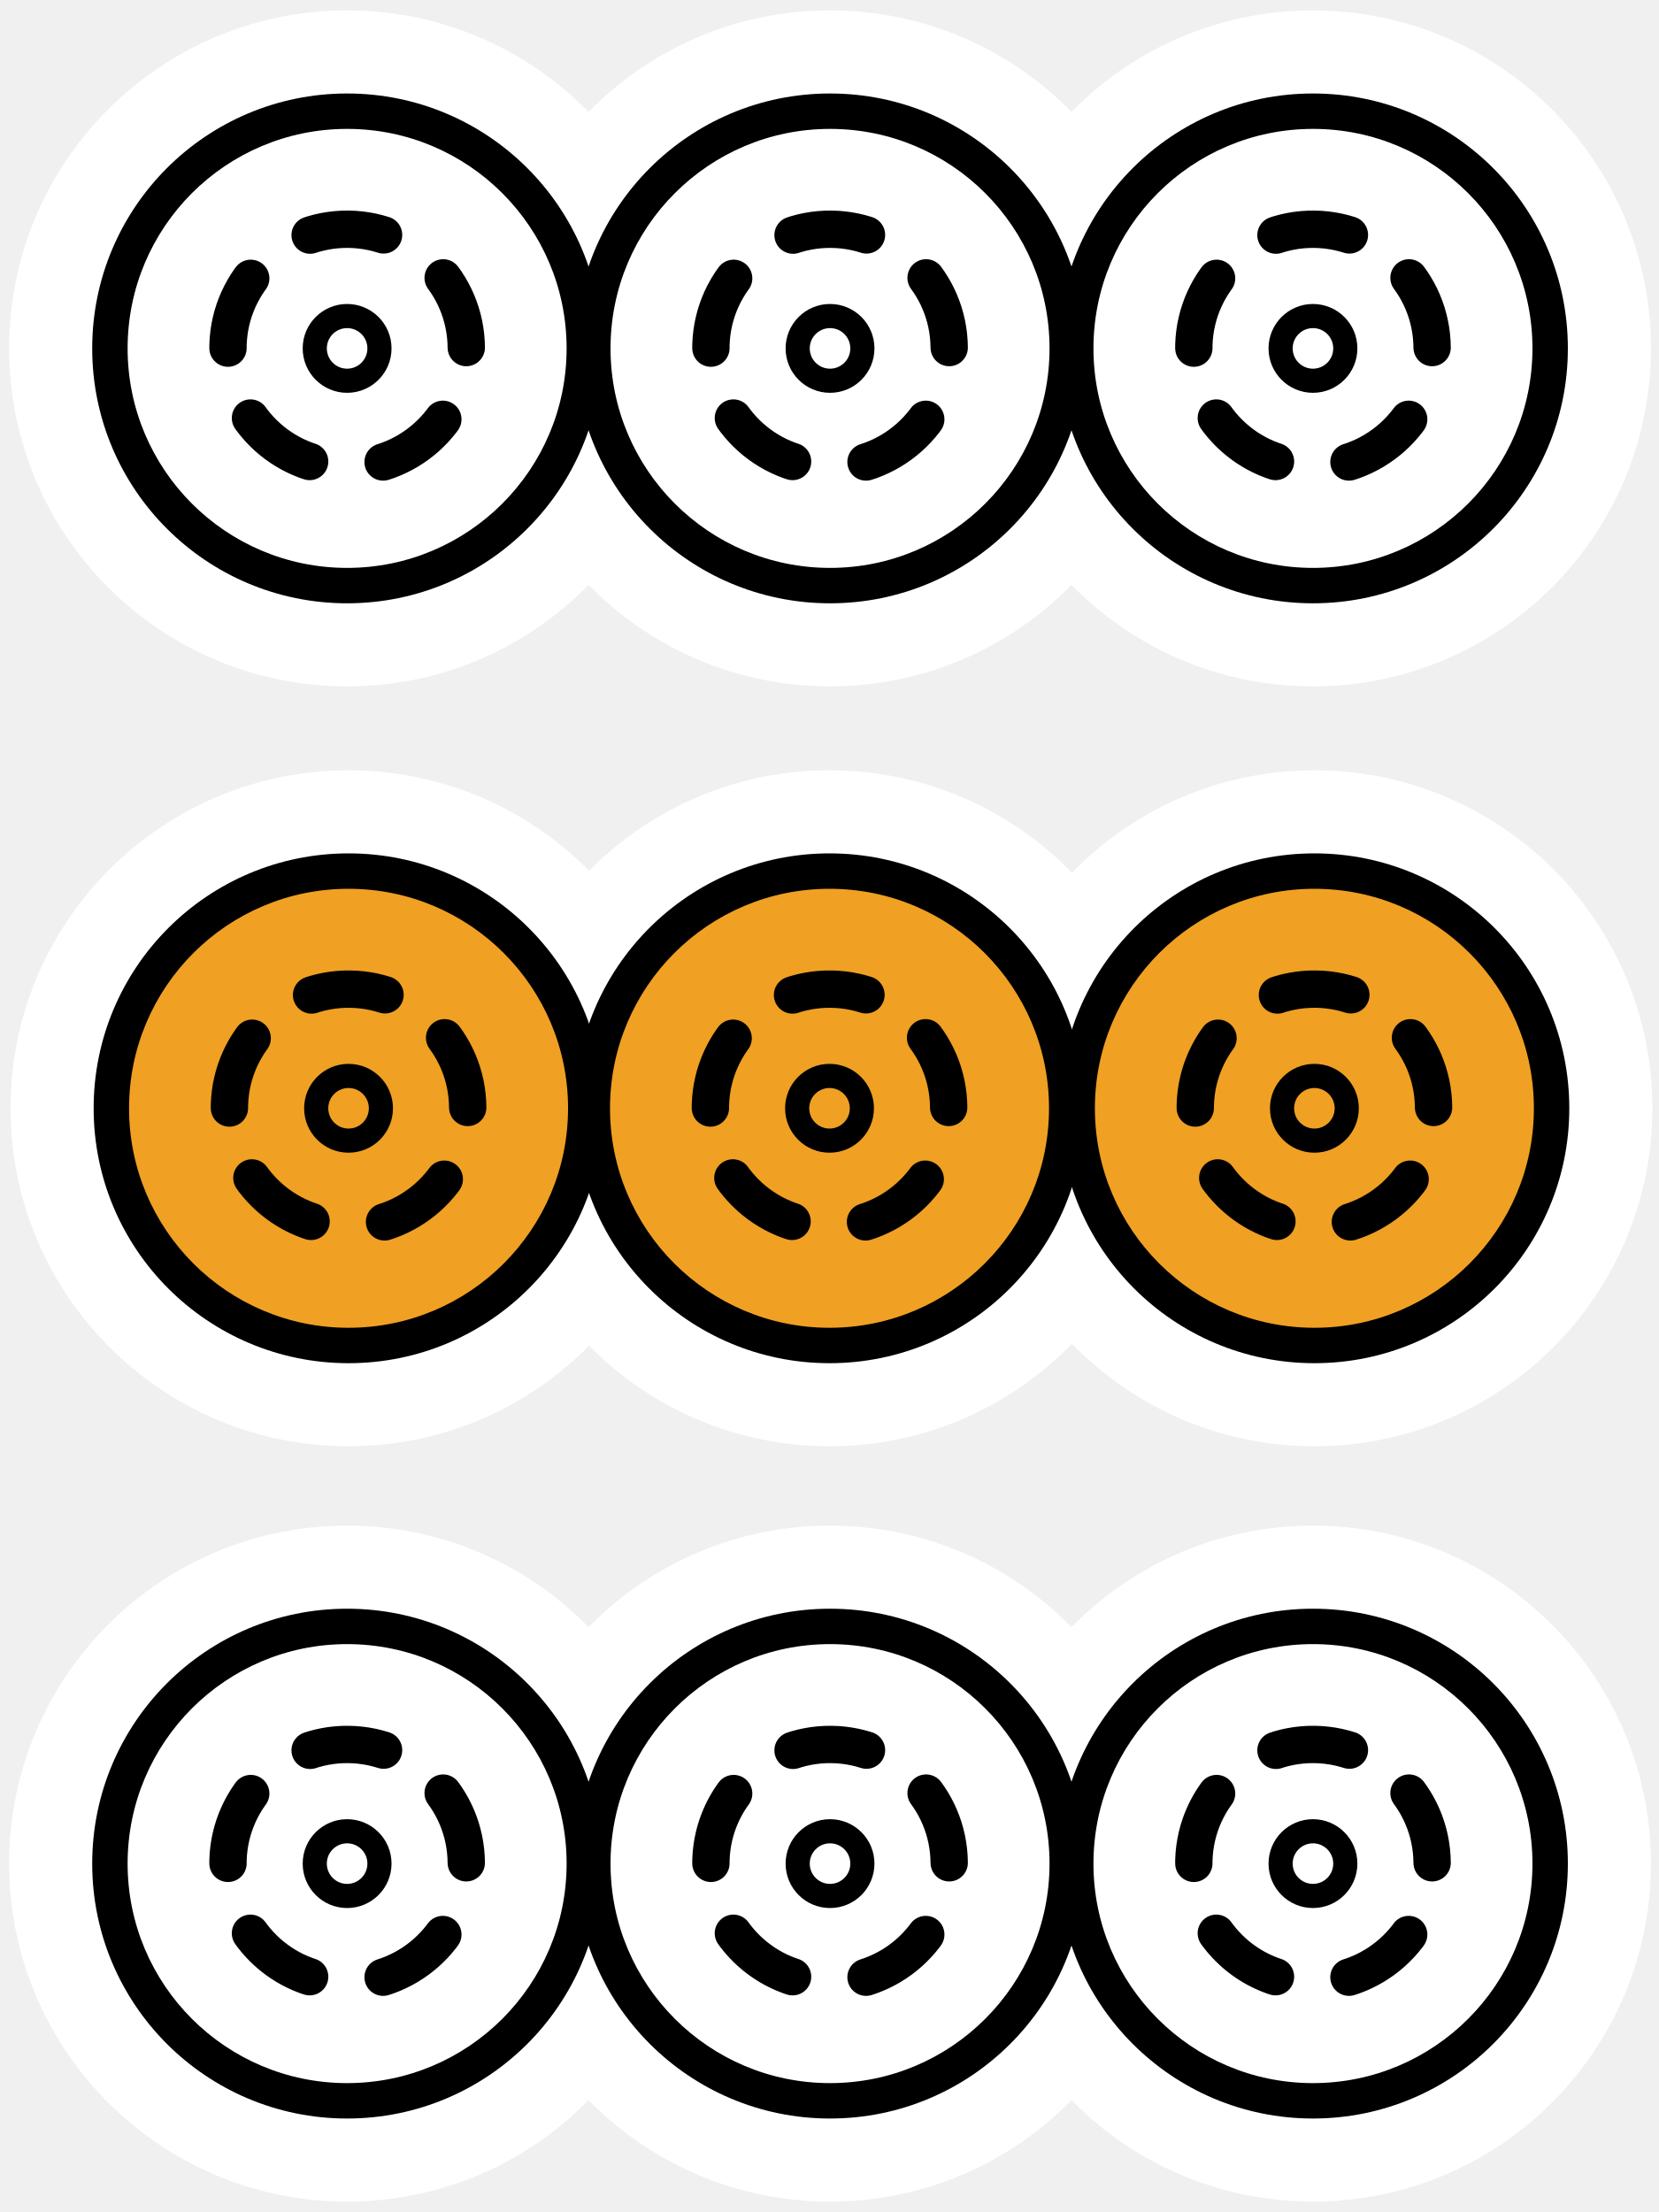
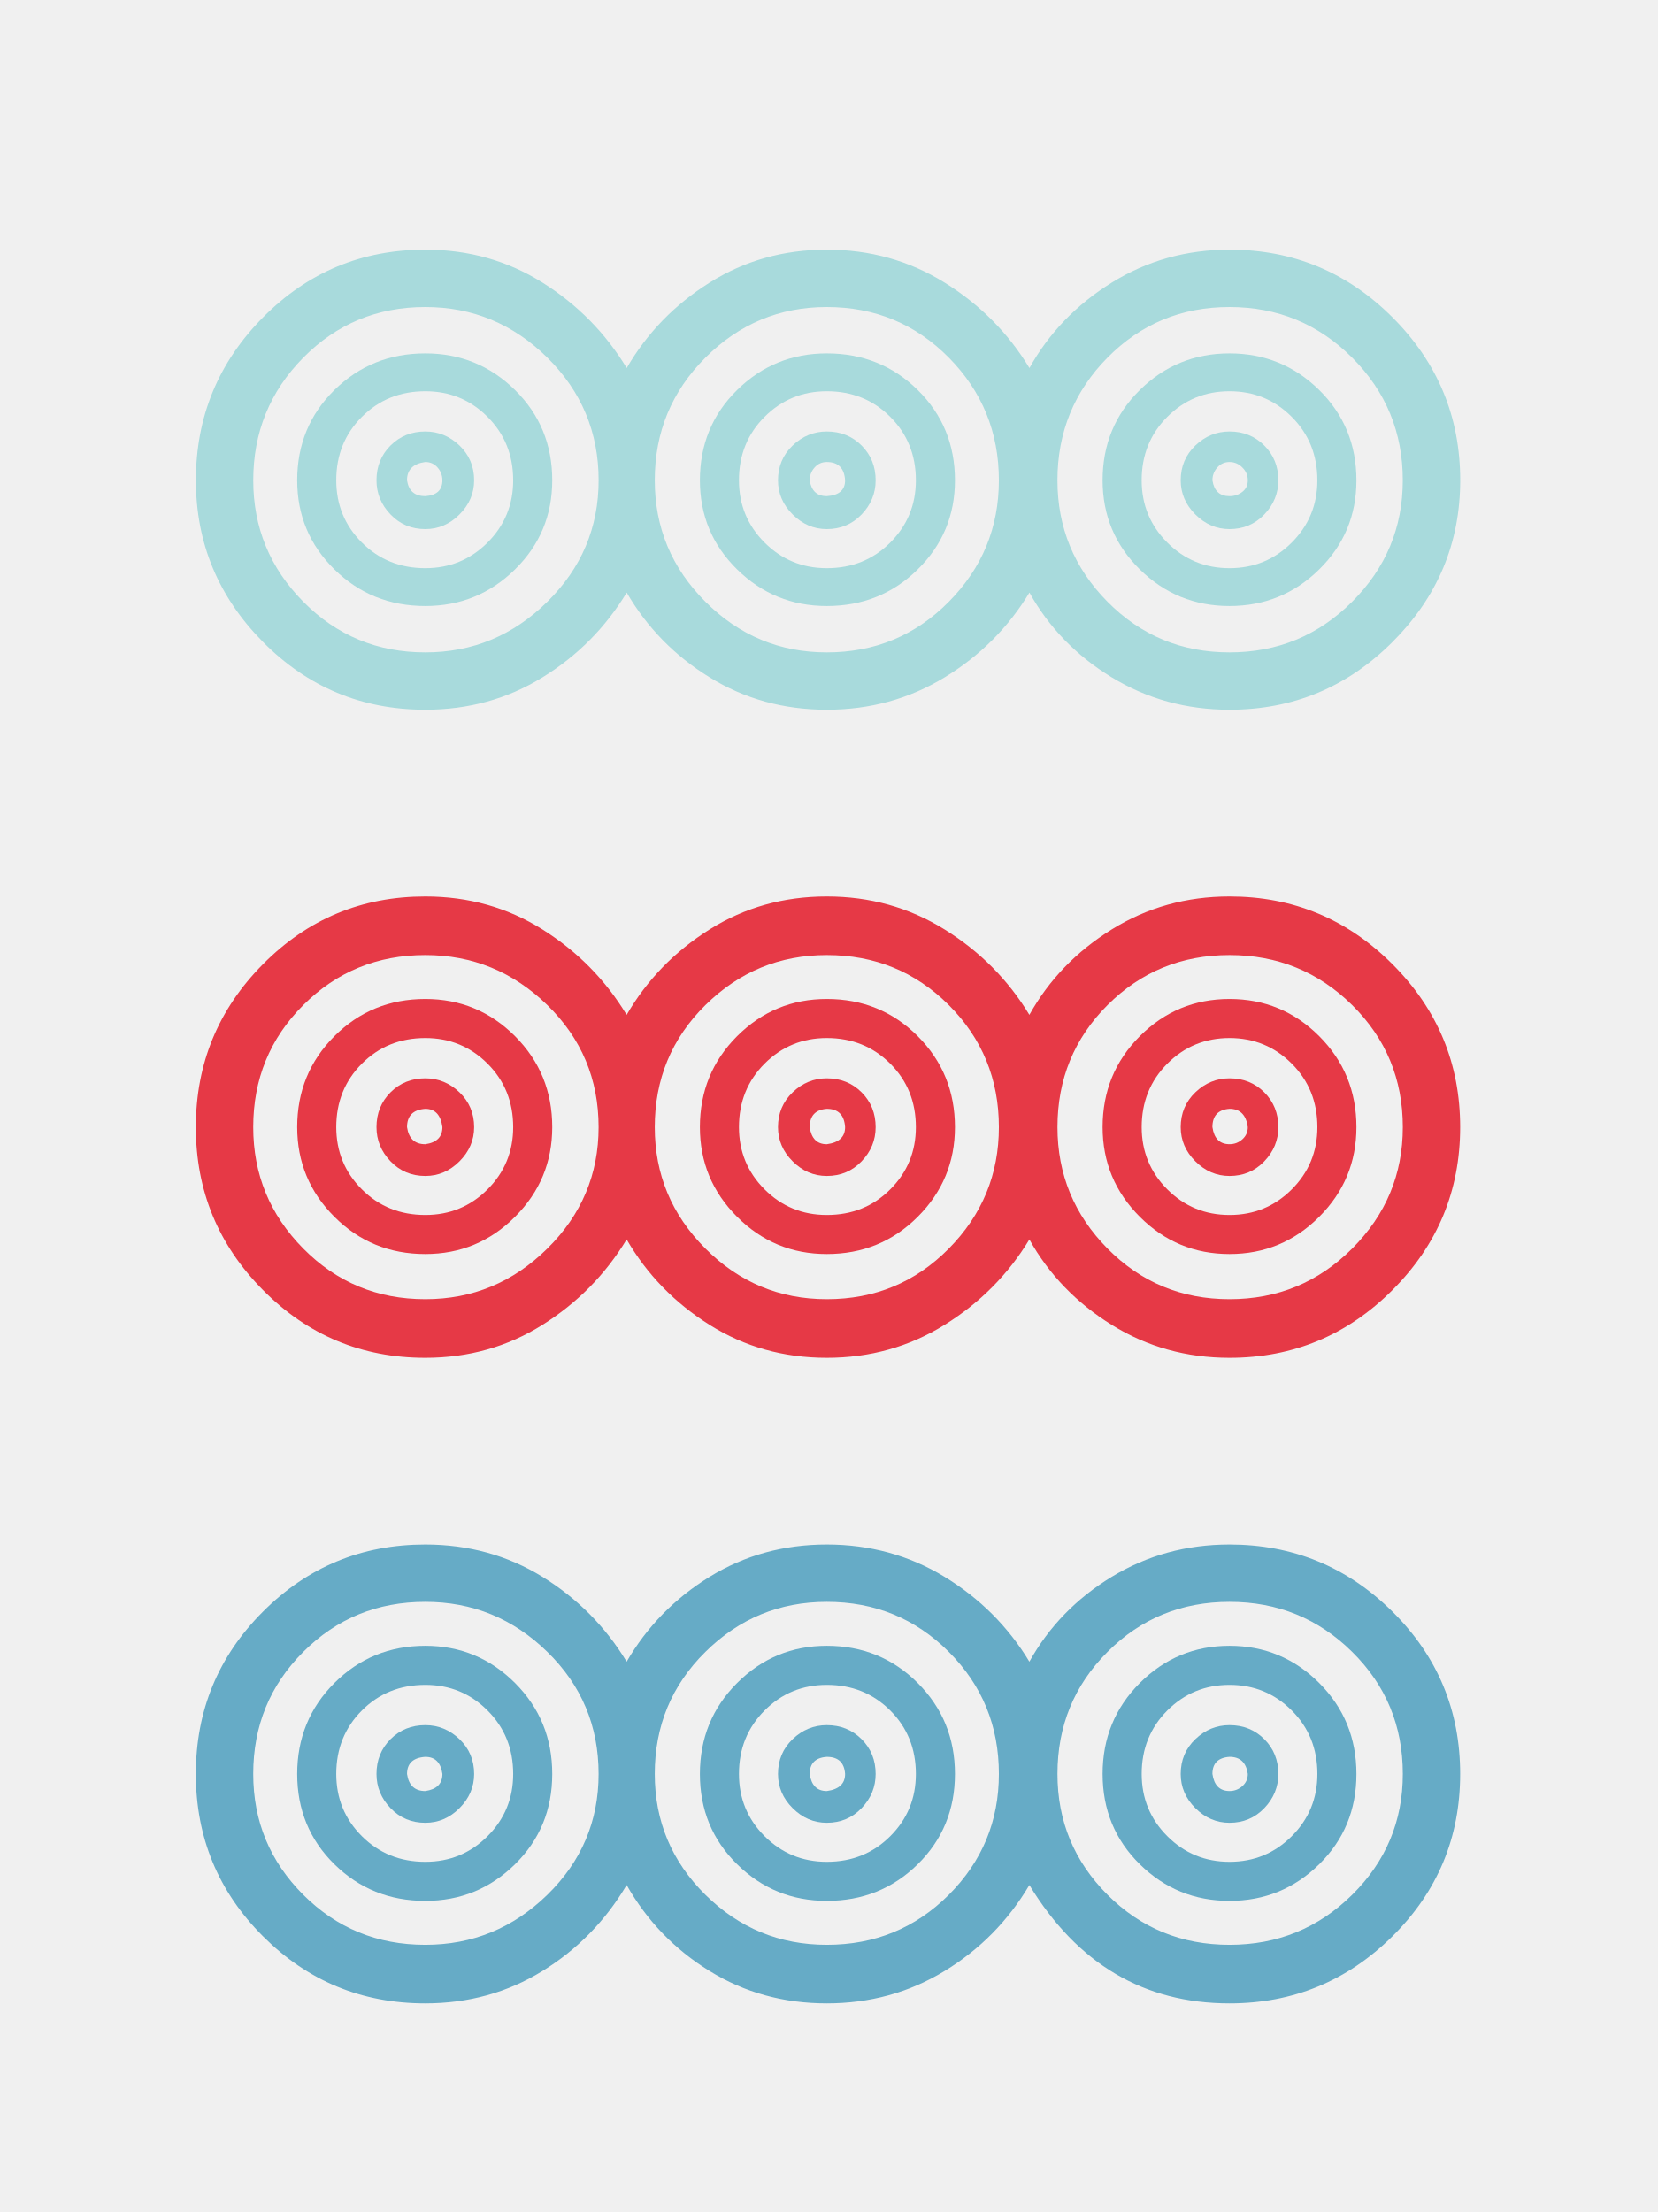
- <svg xmlns="http://www.w3.org/2000/svg" xmlns:ns1="http://www.openswatchbook.org/uri/2009/osb" width="300" height="400" viewBox="0 0 300 400" id="svg2" version="1.1">
-   <defs id="defs4">
-     <linearGradient id="linearGradient10055" ns1:paint="solid">
-       <stop style="stop-color:#000000;stop-opacity:1;" offset="0" id="stop10057" />
-     </linearGradient>
-     <marker orient="auto" refY="0" refX="0" id="Arrow1Lstart" style="overflow:visible">
-       <path id="path4978" d="M 0,0 5,-5 -12.5,0 5,5 0,0 Z" style="fill:#000000;fill-opacity:1;fill-rule:evenodd;stroke:#ff5c00;stroke-width:1pt;stroke-opacity:1" transform="matrix(0.8,0,0,0.8,10,0)" />
-     </marker>
-     <clipPath clipPathUnits="userSpaceOnUse" id="clipPath4243">
-       <circle style="opacity:1;fill:#000000;fill-opacity:0.297;fill-rule:nonzero;stroke:#000000;stroke-width:19.133;stroke-linecap:butt;stroke-linejoin:round;stroke-miterlimit:4;stroke-dasharray:none;stroke-dashoffset:0;stroke-opacity:1" id="circle4245" cx="-264.66" cy="-198.207" r="293.954" />
-     </clipPath>
-     <clipPath clipPathUnits="userSpaceOnUse" id="clipPath7847">
-       <ellipse style="opacity:1;fill:#822600;fill-opacity:1;fill-rule:nonzero;stroke:none;stroke-width:12;stroke-linecap:round;stroke-linejoin:round;stroke-miterlimit:4;stroke-dasharray:none;stroke-dashoffset:0;stroke-opacity:1" id="ellipse7849" cx="394" cy="552.362" rx="349.495" ry="216" />
-     </clipPath>
-     <clipPath clipPathUnits="userSpaceOnUse" id="clipPath4243-1">
-       <circle style="opacity:1;fill:#000000;fill-opacity:0.297;fill-rule:nonzero;stroke:#000000;stroke-width:19.133;stroke-linecap:butt;stroke-linejoin:round;stroke-miterlimit:4;stroke-dasharray:none;stroke-dashoffset:0;stroke-opacity:1" id="circle4245-4" cx="-264.66" cy="-198.207" r="293.954" />
-     </clipPath>
-     <clipPath clipPathUnits="userSpaceOnUse" id="clipPath7876">
-       <circle style="opacity:1;fill:#000000;fill-opacity:0.297;fill-rule:nonzero;stroke:#000000;stroke-width:19.133;stroke-linecap:butt;stroke-linejoin:round;stroke-miterlimit:4;stroke-dasharray:none;stroke-dashoffset:0;stroke-opacity:1" id="circle7878" cx="-264.66" cy="-198.207" r="293.954" />
-     </clipPath>
-     <clipPath clipPathUnits="userSpaceOnUse" id="clipPath14693">
-       <rect style="opacity:1;fill:#a53c3c;fill-opacity:1;fill-rule:nonzero;stroke:none;stroke-width:8;stroke-linecap:round;stroke-linejoin:round;stroke-miterlimit:4;stroke-dasharray:none;stroke-dashoffset:0;stroke-opacity:1" id="rect14695" width="131.784" height="168.821" x="-332.596" y="383.498" rx="1.255" ry="3.751" transform="matrix(0.9993908,-0.03489951,0.03489951,0.9993908,0,0)" />
-     </clipPath>
-     <clipPath clipPathUnits="userSpaceOnUse" id="clipPath14952">
-       <ellipse style="opacity:1;fill:#a53c3c;fill-opacity:1;fill-rule:nonzero;stroke:none;stroke-width:7;stroke-linecap:round;stroke-linejoin:round;stroke-miterlimit:4;stroke-dasharray:none;stroke-dashoffset:0;stroke-opacity:1" id="ellipse14954" cx="-271.344" cy="647.256" rx="69.057" ry="116.911" transform="matrix(0.9993908,-0.03489951,0.03489951,0.9993908,0,0)" />
-     </clipPath>
-     <pattern y="0" x="0" height="6" width="6" patternUnits="userSpaceOnUse" id="EMFhbasepattern" />
-     <pattern y="0" x="0" height="6" width="6" patternUnits="userSpaceOnUse" id="EMFhbasepattern-9" />
-   </defs>
-   <g id="layer1" transform="translate(0,-652.3622)">
-     <circle r="61.118" cy="715.363" cx="237.424" id="circle7275" style="opacity:1;fill:#ffffff;fill-opacity:1;fill-rule:nonzero;stroke:none;stroke-width:8;stroke-linecap:round;stroke-linejoin:round;stroke-miterlimit:4;stroke-dasharray:none;stroke-dashoffset:0;stroke-opacity:1" />
-     <circle style="opacity:1;fill:#ffffff;fill-opacity:1;fill-rule:nonzero;stroke:none;stroke-width:8;stroke-linecap:round;stroke-linejoin:round;stroke-miterlimit:4;stroke-dasharray:none;stroke-dashoffset:0;stroke-opacity:1" id="circle7261" cx="62.769" cy="715.363" r="61.118" />
-     <circle r="61.118" cy="715.363" cx="150.096" id="circle7247" style="opacity:1;fill:#ffffff;fill-opacity:1;fill-rule:nonzero;stroke:none;stroke-width:8;stroke-linecap:round;stroke-linejoin:round;stroke-miterlimit:4;stroke-dasharray:none;stroke-dashoffset:0;stroke-opacity:1" />
-     <circle r="46.095" cy="715.363" cx="150.096" id="circle7249" style="opacity:1;fill:#000000;fill-opacity:1;fill-rule:nonzero;stroke:none;stroke-width:8;stroke-linecap:round;stroke-linejoin:round;stroke-miterlimit:4;stroke-dasharray:none;stroke-dashoffset:0;stroke-opacity:1" />
-     <circle r="39.693" cy="715.363" cx="150.096" id="circle7251" style="opacity:1;fill:#ffffff;fill-opacity:1;fill-rule:nonzero;stroke:none;stroke-width:8;stroke-linecap:round;stroke-linejoin:round;stroke-miterlimit:4;stroke-dasharray:none;stroke-dashoffset:0;stroke-opacity:1" />
-     <path style="opacity:1;fill:none;fill-opacity:0.297;fill-rule:nonzero;stroke:#000000;stroke-width:6.75;stroke-linecap:round;stroke-linejoin:round;stroke-miterlimit:4;stroke-dasharray:13.501, 13.501;stroke-dashoffset:0;stroke-opacity:1" id="path7253" d="m 166.712,-716.38 a 21.548,21.548 0 0 1 -21.143,21.544 21.548,21.548 0 0 1 -21.938,-20.734 21.548,21.548 0 0 1 20.318,-22.324 21.548,21.548 0 0 1 22.702,19.894" transform="matrix(0.9999763,-0.00689127,-0.00689127,-0.9999763,0,0)" />
-     <circle r="8.032" cy="715.363" cx="150.096" id="circle7255" style="opacity:1;fill:#000000;fill-opacity:1;fill-rule:nonzero;stroke:none;stroke-width:8;stroke-linecap:round;stroke-linejoin:round;stroke-miterlimit:4;stroke-dasharray:none;stroke-dashoffset:0;stroke-opacity:1" />
-     <circle r="3.668" cy="715.363" cx="150.096" id="circle7257" style="opacity:1;fill:#ffffff;fill-opacity:1;fill-rule:nonzero;stroke:none;stroke-width:8;stroke-linecap:round;stroke-linejoin:round;stroke-miterlimit:4;stroke-dasharray:none;stroke-dashoffset:0;stroke-opacity:1" />
-     <circle style="opacity:1;fill:#000000;fill-opacity:1;fill-rule:nonzero;stroke:none;stroke-width:8;stroke-linecap:round;stroke-linejoin:round;stroke-miterlimit:4;stroke-dasharray:none;stroke-dashoffset:0;stroke-opacity:1" id="circle7263" cx="62.769" cy="715.363" r="46.095" />
-     <circle style="opacity:1;fill:#ffffff;fill-opacity:1;fill-rule:nonzero;stroke:none;stroke-width:8;stroke-linecap:round;stroke-linejoin:round;stroke-miterlimit:4;stroke-dasharray:none;stroke-dashoffset:0;stroke-opacity:1" id="circle7265" cx="62.769" cy="715.363" r="39.693" />
-     <path transform="matrix(0.9999763,-0.00689127,-0.00689127,-0.9999763,0,0)" d="m 79.387,-715.778 a 21.548,21.548 0 0 1 -21.143,21.544 21.548,21.548 0 0 1 -21.938,-20.734 21.548,21.548 0 0 1 20.318,-22.324 21.548,21.548 0 0 1 22.702,19.894" id="path7267" style="opacity:1;fill:none;fill-opacity:0.297;fill-rule:nonzero;stroke:#000000;stroke-width:6.75;stroke-linecap:round;stroke-linejoin:round;stroke-miterlimit:4;stroke-dasharray:13.501, 13.501;stroke-dashoffset:0;stroke-opacity:1" />
-     <circle style="opacity:1;fill:#000000;fill-opacity:1;fill-rule:nonzero;stroke:none;stroke-width:8;stroke-linecap:round;stroke-linejoin:round;stroke-miterlimit:4;stroke-dasharray:none;stroke-dashoffset:0;stroke-opacity:1" id="circle7269" cx="62.769" cy="715.363" r="8.032" />
-     <circle style="opacity:1;fill:#ffffff;fill-opacity:1;fill-rule:nonzero;stroke:none;stroke-width:8;stroke-linecap:round;stroke-linejoin:round;stroke-miterlimit:4;stroke-dasharray:none;stroke-dashoffset:0;stroke-opacity:1" id="circle7271" cx="62.769" cy="715.363" r="3.668" />
-     <circle r="46.095" cy="715.363" cx="237.424" id="circle7277" style="opacity:1;fill:#000000;fill-opacity:1;fill-rule:nonzero;stroke:none;stroke-width:8;stroke-linecap:round;stroke-linejoin:round;stroke-miterlimit:4;stroke-dasharray:none;stroke-dashoffset:0;stroke-opacity:1" />
-     <circle r="39.693" cy="715.363" cx="237.424" id="circle7279" style="opacity:1;fill:#ffffff;fill-opacity:1;fill-rule:nonzero;stroke:none;stroke-width:8;stroke-linecap:round;stroke-linejoin:round;stroke-miterlimit:4;stroke-dasharray:none;stroke-dashoffset:0;stroke-opacity:1" />
-     <path style="opacity:1;fill:none;fill-opacity:0.297;fill-rule:nonzero;stroke:#000000;stroke-width:6.75;stroke-linecap:round;stroke-linejoin:round;stroke-miterlimit:4;stroke-dasharray:13.501, 13.501;stroke-dashoffset:0;stroke-opacity:1" id="path7281" d="m 254.038,-716.982 a 21.548,21.548 0 0 1 -21.143,21.544 21.548,21.548 0 0 1 -21.938,-20.734 21.548,21.548 0 0 1 20.318,-22.324 21.548,21.548 0 0 1 22.702,19.894" transform="matrix(0.9999763,-0.00689127,-0.00689127,-0.9999763,0,0)" />
-     <circle r="8.032" cy="715.363" cx="237.424" id="circle7283" style="opacity:1;fill:#000000;fill-opacity:1;fill-rule:nonzero;stroke:none;stroke-width:8;stroke-linecap:round;stroke-linejoin:round;stroke-miterlimit:4;stroke-dasharray:none;stroke-dashoffset:0;stroke-opacity:1" />
-     <circle r="3.668" cy="715.363" cx="237.424" id="circle7285" style="opacity:1;fill:#ffffff;fill-opacity:1;fill-rule:nonzero;stroke:none;stroke-width:8;stroke-linecap:round;stroke-linejoin:round;stroke-miterlimit:4;stroke-dasharray:none;stroke-dashoffset:0;stroke-opacity:1" />
-     <circle style="opacity:1;fill:#ffffff;fill-opacity:1;fill-rule:nonzero;stroke:none;stroke-width:8;stroke-linecap:round;stroke-linejoin:round;stroke-miterlimit:4;stroke-dasharray:none;stroke-dashoffset:0;stroke-opacity:1" id="circle7327" cx="237.424" cy="989.363" r="61.118" />
-     <circle r="61.118" cy="989.363" cx="62.769" id="circle7329" style="opacity:1;fill:#ffffff;fill-opacity:1;fill-rule:nonzero;stroke:none;stroke-width:8;stroke-linecap:round;stroke-linejoin:round;stroke-miterlimit:4;stroke-dasharray:none;stroke-dashoffset:0;stroke-opacity:1" />
-     <circle style="opacity:1;fill:#ffffff;fill-opacity:1;fill-rule:nonzero;stroke:none;stroke-width:8;stroke-linecap:round;stroke-linejoin:round;stroke-miterlimit:4;stroke-dasharray:none;stroke-dashoffset:0;stroke-opacity:1" id="circle7331" cx="150.096" cy="989.363" r="61.118" />
-     <circle style="opacity:1;fill:#000000;fill-opacity:1;fill-rule:nonzero;stroke:none;stroke-width:8;stroke-linecap:round;stroke-linejoin:round;stroke-miterlimit:4;stroke-dasharray:none;stroke-dashoffset:0;stroke-opacity:1" id="circle7333" cx="150.096" cy="989.363" r="46.095" />
-     <circle style="opacity:1;fill:#ffffff;fill-opacity:1;fill-rule:nonzero;stroke:none;stroke-width:8;stroke-linecap:round;stroke-linejoin:round;stroke-miterlimit:4;stroke-dasharray:none;stroke-dashoffset:0;stroke-opacity:1" id="circle7335" cx="150.096" cy="989.363" r="39.693" />
-     <path transform="matrix(0.9999763,-0.00689127,-0.00689127,-0.9999763,0,0)" d="m 164.824,-990.374 a 21.548,21.548 0 0 1 -21.143,21.544 21.548,21.548 0 0 1 -21.938,-20.734 21.548,21.548 0 0 1 20.318,-22.323 21.548,21.548 0 0 1 22.702,19.894" id="path7337" style="opacity:1;fill:none;fill-opacity:0.297;fill-rule:nonzero;stroke:#000000;stroke-width:6.75;stroke-linecap:round;stroke-linejoin:round;stroke-miterlimit:4;stroke-dasharray:13.501, 13.501;stroke-dashoffset:0;stroke-opacity:1" />
-     <circle style="opacity:1;fill:#000000;fill-opacity:1;fill-rule:nonzero;stroke:none;stroke-width:8;stroke-linecap:round;stroke-linejoin:round;stroke-miterlimit:4;stroke-dasharray:none;stroke-dashoffset:0;stroke-opacity:1" id="circle7339" cx="150.096" cy="989.363" r="8.032" />
-     <circle style="opacity:1;fill:#ffffff;fill-opacity:1;fill-rule:nonzero;stroke:none;stroke-width:8;stroke-linecap:round;stroke-linejoin:round;stroke-miterlimit:4;stroke-dasharray:none;stroke-dashoffset:0;stroke-opacity:1" id="circle7341" cx="150.096" cy="989.363" r="3.668" />
-     <circle r="46.095" cy="989.363" cx="62.769" id="circle7343" style="opacity:1;fill:#000000;fill-opacity:1;fill-rule:nonzero;stroke:none;stroke-width:8;stroke-linecap:round;stroke-linejoin:round;stroke-miterlimit:4;stroke-dasharray:none;stroke-dashoffset:0;stroke-opacity:1" />
-     <circle r="39.693" cy="989.363" cx="62.769" id="circle7345" style="opacity:1;fill:#ffffff;fill-opacity:1;fill-rule:nonzero;stroke:none;stroke-width:8;stroke-linecap:round;stroke-linejoin:round;stroke-miterlimit:4;stroke-dasharray:none;stroke-dashoffset:0;stroke-opacity:1" />
-     <path style="opacity:1;fill:none;fill-opacity:0.297;fill-rule:nonzero;stroke:#000000;stroke-width:6.75;stroke-linecap:round;stroke-linejoin:round;stroke-miterlimit:4;stroke-dasharray:13.501, 13.501;stroke-dashoffset:0;stroke-opacity:1" id="path7347" d="m 77.498,-989.772 a 21.548,21.548 0 0 1 -21.143,21.544 21.548,21.548 0 0 1 -21.938,-20.734 21.548,21.548 0 0 1 20.318,-22.323 21.548,21.548 0 0 1 22.702,19.894" transform="matrix(0.9999763,-0.00689127,-0.00689127,-0.9999763,0,0)" />
-     <circle r="8.032" cy="989.363" cx="62.769" id="circle7349" style="opacity:1;fill:#000000;fill-opacity:1;fill-rule:nonzero;stroke:none;stroke-width:8;stroke-linecap:round;stroke-linejoin:round;stroke-miterlimit:4;stroke-dasharray:none;stroke-dashoffset:0;stroke-opacity:1" />
-     <circle r="3.668" cy="989.363" cx="62.769" id="circle7351" style="opacity:1;fill:#ffffff;fill-opacity:1;fill-rule:nonzero;stroke:none;stroke-width:8;stroke-linecap:round;stroke-linejoin:round;stroke-miterlimit:4;stroke-dasharray:none;stroke-dashoffset:0;stroke-opacity:1" />
-     <circle style="opacity:1;fill:#000000;fill-opacity:1;fill-rule:nonzero;stroke:none;stroke-width:8;stroke-linecap:round;stroke-linejoin:round;stroke-miterlimit:4;stroke-dasharray:none;stroke-dashoffset:0;stroke-opacity:1" id="circle7353" cx="237.424" cy="989.363" r="46.095" />
-     <circle style="opacity:1;fill:#ffffff;fill-opacity:1;fill-rule:nonzero;stroke:none;stroke-width:8;stroke-linecap:round;stroke-linejoin:round;stroke-miterlimit:4;stroke-dasharray:none;stroke-dashoffset:0;stroke-opacity:1" id="circle7355" cx="237.424" cy="989.363" r="39.693" />
-     <path transform="matrix(0.9999763,-0.00689127,-0.00689127,-0.9999763,0,0)" d="m 252.15,-990.975 a 21.548,21.548 0 0 1 -21.143,21.544 21.548,21.548 0 0 1 -21.938,-20.734 21.548,21.548 0 0 1 20.318,-22.323 21.548,21.548 0 0 1 22.702,19.894" id="path7357" style="opacity:1;fill:none;fill-opacity:0.297;fill-rule:nonzero;stroke:#000000;stroke-width:6.75;stroke-linecap:round;stroke-linejoin:round;stroke-miterlimit:4;stroke-dasharray:13.501, 13.501;stroke-dashoffset:0;stroke-opacity:1" />
-     <circle style="opacity:1;fill:#000000;fill-opacity:1;fill-rule:nonzero;stroke:none;stroke-width:8;stroke-linecap:round;stroke-linejoin:round;stroke-miterlimit:4;stroke-dasharray:none;stroke-dashoffset:0;stroke-opacity:1" id="circle7359" cx="237.424" cy="989.363" r="8.032" />
-     <circle style="opacity:1;fill:#ffffff;fill-opacity:1;fill-rule:nonzero;stroke:none;stroke-width:8;stroke-linecap:round;stroke-linejoin:round;stroke-miterlimit:4;stroke-dasharray:none;stroke-dashoffset:0;stroke-opacity:1" id="circle7361" cx="237.424" cy="989.363" r="3.668" />
-     <circle r="61.118" cy="852.775" cx="63.029" id="circle7379" style="opacity:1;fill:#ffffff;fill-opacity:1;fill-rule:nonzero;stroke:none;stroke-width:8;stroke-linecap:round;stroke-linejoin:round;stroke-miterlimit:4;stroke-dasharray:none;stroke-dashoffset:0;stroke-opacity:1" />
-     <circle style="opacity:1;fill:#ffffff;fill-opacity:1;fill-rule:nonzero;stroke:none;stroke-width:8;stroke-linecap:round;stroke-linejoin:round;stroke-miterlimit:4;stroke-dasharray:none;stroke-dashoffset:0;stroke-opacity:1" id="circle7393" cx="237.684" cy="852.775" r="61.118" />
-     <circle style="opacity:1;fill:#ffffff;fill-opacity:1;fill-rule:nonzero;stroke:none;stroke-width:8;stroke-linecap:round;stroke-linejoin:round;stroke-miterlimit:4;stroke-dasharray:none;stroke-dashoffset:0;stroke-opacity:1" id="circle7365" cx="150.003" cy="852.775" r="61.118" />
-     <circle style="opacity:1;fill:#000000;fill-opacity:1;fill-rule:nonzero;stroke:none;stroke-width:8;stroke-linecap:round;stroke-linejoin:round;stroke-miterlimit:4;stroke-dasharray:none;stroke-dashoffset:0;stroke-opacity:1" id="circle7367" cx="150.003" cy="852.775" r="46.095" />
-     <circle style="opacity:1;fill:#f0a023;fill-opacity:1;fill-rule:nonzero;stroke:none;stroke-width:8;stroke-linecap:round;stroke-linejoin:round;stroke-miterlimit:4;stroke-dasharray:none;stroke-dashoffset:0;stroke-opacity:1" id="circle7369" cx="150.003" cy="852.775" r="39.693" />
-     <path transform="matrix(0.9999763,-0.00689127,-0.00689127,-0.9999763,0,0)" d="m 165.672,-853.788 a 21.548,21.548 0 0 1 -21.143,21.544 21.548,21.548 0 0 1 -21.938,-20.734 21.548,21.548 0 0 1 20.318,-22.324 21.548,21.548 0 0 1 22.702,19.894" id="path7371" style="opacity:1;fill:none;fill-opacity:0.297;fill-rule:nonzero;stroke:#000000;stroke-width:6.75;stroke-linecap:round;stroke-linejoin:round;stroke-miterlimit:4;stroke-dasharray:13.501, 13.501;stroke-dashoffset:0;stroke-opacity:1" />
-     <circle style="opacity:1;fill:#000000;fill-opacity:1;fill-rule:nonzero;stroke:none;stroke-width:8;stroke-linecap:round;stroke-linejoin:round;stroke-miterlimit:4;stroke-dasharray:none;stroke-dashoffset:0;stroke-opacity:1" id="circle7373" cx="150.003" cy="852.775" r="8.032" />
-     <circle style="opacity:1;fill:#f0a023;fill-opacity:1;fill-rule:nonzero;stroke:none;stroke-width:8;stroke-linecap:round;stroke-linejoin:round;stroke-miterlimit:4;stroke-dasharray:none;stroke-dashoffset:0;stroke-opacity:1" id="circle7375" cx="150.003" cy="852.775" r="3.668" />
-     <circle r="46.095" cy="852.775" cx="63.029" id="circle7381" style="opacity:1;fill:#000000;fill-opacity:1;fill-rule:nonzero;stroke:none;stroke-width:8;stroke-linecap:round;stroke-linejoin:round;stroke-miterlimit:4;stroke-dasharray:none;stroke-dashoffset:0;stroke-opacity:1" />
-     <circle r="39.693" cy="852.775" cx="63.029" id="circle7383" style="opacity:1;fill:#f0a023;fill-opacity:1;fill-rule:nonzero;stroke:none;stroke-width:8;stroke-linecap:round;stroke-linejoin:round;stroke-miterlimit:4;stroke-dasharray:none;stroke-dashoffset:0;stroke-opacity:1" />
-     <path style="opacity:1;fill:none;fill-opacity:0.297;fill-rule:nonzero;stroke:#000000;stroke-width:6.75;stroke-linecap:round;stroke-linejoin:round;stroke-miterlimit:4;stroke-dasharray:13.501, 13.501;stroke-dashoffset:0;stroke-opacity:1" id="path7385" d="m 78.7,-853.189 a 21.548,21.548 0 0 1 -21.143,21.544 21.548,21.548 0 0 1 -21.938,-20.734 21.548,21.548 0 0 1 20.318,-22.324 21.548,21.548 0 0 1 22.702,19.894" transform="matrix(0.9999763,-0.00689127,-0.00689127,-0.9999763,0,0)" />
-     <circle r="8.032" cy="852.775" cx="63.029" id="circle7387" style="opacity:1;fill:#000000;fill-opacity:1;fill-rule:nonzero;stroke:none;stroke-width:8;stroke-linecap:round;stroke-linejoin:round;stroke-miterlimit:4;stroke-dasharray:none;stroke-dashoffset:0;stroke-opacity:1" />
-     <circle r="3.668" cy="852.775" cx="63.029" id="circle7389" style="opacity:1;fill:#f0a023;fill-opacity:1;fill-rule:nonzero;stroke:none;stroke-width:8;stroke-linecap:round;stroke-linejoin:round;stroke-miterlimit:4;stroke-dasharray:none;stroke-dashoffset:0;stroke-opacity:1" />
-     <circle style="opacity:1;fill:#000000;fill-opacity:1;fill-rule:nonzero;stroke:none;stroke-width:8;stroke-linecap:round;stroke-linejoin:round;stroke-miterlimit:4;stroke-dasharray:none;stroke-dashoffset:0;stroke-opacity:1" id="circle7395" cx="237.684" cy="852.775" r="46.095" />
-     <circle style="opacity:1;fill:#f0a023;fill-opacity:1;fill-rule:nonzero;stroke:none;stroke-width:8;stroke-linecap:round;stroke-linejoin:round;stroke-miterlimit:4;stroke-dasharray:none;stroke-dashoffset:0;stroke-opacity:1" id="circle7397" cx="237.684" cy="852.775" r="39.693" />
-     <path transform="matrix(0.9999763,-0.00689127,-0.00689127,-0.9999763,0,0)" d="m 253.351,-854.392 a 21.548,21.548 0 0 1 -21.143,21.544 21.548,21.548 0 0 1 -21.938,-20.734 21.548,21.548 0 0 1 20.318,-22.324 21.548,21.548 0 0 1 22.702,19.894" id="path7399" style="opacity:1;fill:none;fill-opacity:0.297;fill-rule:nonzero;stroke:#000000;stroke-width:6.75;stroke-linecap:round;stroke-linejoin:round;stroke-miterlimit:4;stroke-dasharray:13.501, 13.501;stroke-dashoffset:0;stroke-opacity:1" />
-     <circle style="opacity:1;fill:#000000;fill-opacity:1;fill-rule:nonzero;stroke:none;stroke-width:8;stroke-linecap:round;stroke-linejoin:round;stroke-miterlimit:4;stroke-dasharray:none;stroke-dashoffset:0;stroke-opacity:1" id="circle7401" cx="237.684" cy="852.775" r="8.032" />
-     <circle style="opacity:1;fill:#f0a023;fill-opacity:1;fill-rule:nonzero;stroke:none;stroke-width:8;stroke-linecap:round;stroke-linejoin:round;stroke-miterlimit:4;stroke-dasharray:none;stroke-dashoffset:0;stroke-opacity:1" id="circle7403" cx="237.684" cy="852.775" r="3.668" />
+ <svg xmlns="http://www.w3.org/2000/svg" version="1.1" id="Layer_1" x="0px" y="0px" width="66.334px" height="88.5px" viewBox="0 0 66.334 88.5" enable-background="new 0 0 66.334 88.5" xml:space="preserve">
+   <g>
+     <path fill="#A8DADC" d="M17.018,24.246c1.399,0,2.596-0.488,3.589-1.465c0.993-0.977,1.489-2.164,1.489-3.564   c0-1.431-0.497-2.636-1.489-3.613c-0.993-0.977-2.189-1.465-3.589-1.465c-1.433,0-2.645,0.488-3.638,1.465   c-0.993,0.977-1.489,2.182-1.489,3.613c0,1.4,0.496,2.588,1.489,3.564C14.373,23.757,15.585,24.246,17.018,24.246z M14.479,16.678   c0.684-0.684,1.53-1.025,2.539-1.025c0.977,0,1.807,0.342,2.49,1.025s1.025,1.529,1.025,2.539c0,0.977-0.342,1.807-1.025,2.49   s-1.514,1.025-2.49,1.025c-1.009,0-1.855-0.342-2.539-1.025s-1.025-1.514-1.025-2.49C13.453,18.207,13.795,17.361,14.479,16.678z" />
+     <path fill="#A8DADC" d="M49.195,21.169c0.553,0,1.017-0.195,1.392-0.586c0.374-0.391,0.562-0.846,0.562-1.367   c0-0.552-0.188-1.017-0.562-1.392c-0.375-0.373-0.838-0.561-1.392-0.561c-0.521,0-0.977,0.188-1.367,0.561   c-0.391,0.375-0.586,0.84-0.586,1.392c0,0.521,0.195,0.977,0.586,1.367S48.674,21.169,49.195,21.169z M48.707,18.703   c0.13-0.146,0.293-0.219,0.488-0.219s0.366,0.072,0.513,0.219s0.22,0.318,0.22,0.513c0,0.195-0.073,0.35-0.22,0.463   c-0.146,0.115-0.317,0.172-0.513,0.172c-0.391,0-0.619-0.211-0.684-0.635C48.512,19.021,48.577,18.85,48.707,18.703z" />
+     <path fill="#A8DADC" d="M33.082,24.246c1.432,0,2.645-0.488,3.638-1.465c0.993-0.977,1.489-2.164,1.489-3.564   c0-1.431-0.497-2.636-1.489-3.613c-0.993-0.977-2.206-1.465-3.638-1.465c-1.4,0-2.596,0.488-3.589,1.465   c-0.993,0.977-1.489,2.182-1.489,3.613c0,1.4,0.496,2.588,1.489,3.564C30.486,23.757,31.682,24.246,33.082,24.246z M30.592,16.678   c0.684-0.684,1.514-1.025,2.49-1.025c1.009,0,1.855,0.342,2.539,1.025s1.025,1.529,1.025,2.539c0,0.977-0.342,1.807-1.025,2.49   s-1.53,1.025-2.539,1.025c-0.977,0-1.807-0.342-2.49-1.025s-1.025-1.514-1.025-2.49C29.566,18.207,29.908,17.361,30.592,16.678z" />
+     <path fill="#A8DADC" d="M49.195,24.246c1.399,0,2.596-0.488,3.589-1.465c0.993-0.977,1.489-2.164,1.489-3.564   c0-1.431-0.497-2.636-1.489-3.613c-0.993-0.977-2.189-1.465-3.589-1.465c-1.4,0-2.596,0.488-3.589,1.465   c-0.993,0.977-1.489,2.182-1.489,3.613c0,1.4,0.496,2.588,1.489,3.564C46.599,23.757,47.795,24.246,49.195,24.246z M46.705,16.678   c0.684-0.684,1.514-1.025,2.49-1.025s1.807,0.342,2.49,1.025s1.025,1.529,1.025,2.539c0,0.977-0.342,1.807-1.025,2.49   s-1.514,1.025-2.49,1.025s-1.807-0.342-2.49-1.025s-1.025-1.514-1.025-2.49C45.68,18.207,46.021,17.361,46.705,16.678z" />
+     <path fill="#A8DADC" d="M33.082,21.169c0.553,0,1.017-0.195,1.392-0.586c0.374-0.391,0.562-0.846,0.562-1.367   c0-0.552-0.188-1.017-0.562-1.392c-0.375-0.373-0.838-0.561-1.392-0.561c-0.521,0-0.977,0.188-1.367,0.561   c-0.391,0.375-0.586,0.84-0.586,1.392c0,0.521,0.195,0.977,0.586,1.367S32.561,21.169,33.082,21.169z M32.594,18.703   c0.13-0.146,0.293-0.219,0.488-0.219c0.456,0,0.7,0.244,0.732,0.732c0,0.391-0.244,0.602-0.732,0.635   c-0.391,0-0.619-0.211-0.684-0.635C32.398,19.021,32.463,18.85,32.594,18.703z" />
+     <path fill="#A8DADC" d="M17.018,21.169c0.521,0,0.977-0.195,1.367-0.586s0.586-0.846,0.586-1.367c0-0.552-0.195-1.017-0.586-1.392   c-0.391-0.373-0.847-0.561-1.367-0.561c-0.554,0-1.018,0.188-1.392,0.561c-0.375,0.375-0.562,0.84-0.562,1.392   c0,0.521,0.187,0.977,0.562,1.367C16,20.974,16.464,21.169,17.018,21.169z M17.018,18.484c0.195,0,0.358,0.072,0.488,0.219   c0.13,0.146,0.195,0.318,0.195,0.513c0,0.391-0.228,0.602-0.684,0.635c-0.423,0-0.667-0.211-0.732-0.635   C16.285,18.793,16.529,18.549,17.018,18.484z" />
+     <path fill="#E63946" d="M17.018,43.142c-0.554,0-1.018,0.188-1.392,0.561c-0.375,0.375-0.562,0.84-0.562,1.393   c0,0.521,0.187,0.977,0.562,1.367c0.374,0.391,0.838,0.586,1.392,0.586c0.521,0,0.977-0.195,1.367-0.586s0.586-0.846,0.586-1.367   c0-0.553-0.195-1.018-0.586-1.393C17.994,43.33,17.538,43.142,17.018,43.142z M17.018,45.779c-0.423,0-0.667-0.229-0.732-0.684   c0-0.455,0.244-0.699,0.732-0.732c0.391,0,0.618,0.244,0.684,0.732C17.701,45.486,17.473,45.714,17.018,45.779z" />
+     <path fill="#A8DADC" d="M17.018,28.396c1.725,0,3.288-0.432,4.688-1.295c1.399-0.861,2.522-1.992,3.369-3.393   c0.813,1.4,1.92,2.531,3.32,3.393c1.399,0.863,2.962,1.295,4.688,1.295c1.725,0,3.296-0.432,4.712-1.295   c1.416-0.861,2.547-1.992,3.394-3.393c0.781,1.4,1.88,2.531,3.296,3.393c1.416,0.863,2.986,1.295,4.712,1.295   c2.539,0,4.712-0.904,6.519-2.711s2.71-3.963,2.71-6.469c0-2.539-0.903-4.712-2.71-6.519s-3.979-2.709-6.519-2.709   c-1.726,0-3.296,0.439-4.712,1.318s-2.515,2.018-3.296,3.418c-0.847-1.4-1.978-2.539-3.394-3.418s-2.987-1.318-4.712-1.318   c-1.726,0-3.288,0.439-4.688,1.318c-1.4,0.879-2.507,2.018-3.32,3.418c-0.847-1.4-1.97-2.539-3.369-3.418   c-1.4-0.879-2.962-1.318-4.688-1.318c-2.539,0-4.704,0.902-6.494,2.709c-1.791,1.807-2.686,3.98-2.686,6.519   c0,2.506,0.895,4.662,2.686,6.469C12.313,27.492,14.479,28.396,17.018,28.396z M44.312,14.309c1.334-1.35,2.962-2.025,4.883-2.025   c1.92,0,3.556,0.676,4.907,2.025c1.351,1.352,2.026,2.988,2.026,4.908c0,1.889-0.676,3.508-2.026,4.857   c-1.351,1.352-2.987,2.027-4.907,2.027c-1.921,0-3.548-0.676-4.883-2.027c-1.335-1.35-2.002-2.969-2.002-4.857   C42.311,17.297,42.978,15.66,44.312,14.309z M28.224,14.309c1.351-1.35,2.97-2.025,4.858-2.025c1.92,0,3.548,0.676,4.883,2.025   c1.334,1.352,2.002,2.988,2.002,4.908c0,1.889-0.667,3.508-2.002,4.857c-1.335,1.352-2.962,2.027-4.883,2.027   c-1.888,0-3.508-0.676-4.858-2.027c-1.351-1.35-2.026-2.969-2.026-4.857C26.197,17.297,26.873,15.66,28.224,14.309z M12.135,14.309   c1.334-1.35,2.962-2.025,4.883-2.025c1.888,0,3.516,0.676,4.883,2.025c1.367,1.352,2.051,2.988,2.051,4.908   c0,1.889-0.684,3.508-2.051,4.857c-1.367,1.352-2.995,2.027-4.883,2.027c-1.921,0-3.548-0.676-4.883-2.027   c-1.335-1.35-2.002-2.969-2.002-4.857C10.133,17.297,10.8,15.66,12.135,14.309z" />
+     <path fill="#E63946" d="M17.018,39.968c-1.433,0-2.645,0.496-3.638,1.488c-0.993,0.994-1.489,2.207-1.489,3.639   c0,1.4,0.496,2.596,1.489,3.588c0.993,0.994,2.205,1.49,3.638,1.49c1.399,0,2.596-0.496,3.589-1.49   c0.993-0.992,1.489-2.188,1.489-3.588c0-1.432-0.497-2.645-1.489-3.639C19.613,40.464,18.417,39.968,17.018,39.968z M19.508,47.585   c-0.684,0.684-1.514,1.025-2.49,1.025c-1.009,0-1.855-0.342-2.539-1.025s-1.025-1.514-1.025-2.49c0-1.01,0.342-1.855,1.025-2.539   s1.53-1.025,2.539-1.025c0.977,0,1.807,0.342,2.49,1.025s1.025,1.529,1.025,2.539C20.533,46.072,20.191,46.902,19.508,47.585z" />
+     <path fill="#E63946" d="M33.082,43.142c-0.521,0-0.977,0.188-1.367,0.561c-0.391,0.375-0.586,0.84-0.586,1.393   c0,0.521,0.195,0.977,0.586,1.367s0.846,0.586,1.367,0.586c0.553,0,1.017-0.195,1.392-0.586c0.374-0.391,0.562-0.846,0.562-1.367   c0-0.553-0.188-1.018-0.562-1.393C34.099,43.33,33.635,43.142,33.082,43.142z M33.082,45.779c-0.391,0-0.619-0.229-0.684-0.684   c0-0.455,0.228-0.699,0.684-0.732c0.456,0,0.7,0.244,0.732,0.732C33.814,45.486,33.57,45.714,33.082,45.779z" />
+     <path fill="#E63946" d="M49.195,43.142c-0.521,0-0.977,0.188-1.367,0.561c-0.391,0.375-0.586,0.84-0.586,1.393   c0,0.521,0.195,0.977,0.586,1.367s0.846,0.586,1.367,0.586c0.553,0,1.017-0.195,1.392-0.586c0.374-0.391,0.562-0.846,0.562-1.367   c0-0.553-0.188-1.018-0.562-1.393C50.212,43.33,49.749,43.142,49.195,43.142z M49.708,45.583c-0.146,0.131-0.317,0.195-0.513,0.195   c-0.391,0-0.619-0.229-0.684-0.684c0-0.455,0.228-0.699,0.684-0.732c0.423,0,0.667,0.244,0.732,0.732   C49.928,45.291,49.854,45.453,49.708,45.583z" />
+     <path fill="#E63946" d="M49.195,35.867c-1.726,0-3.296,0.439-4.712,1.318s-2.515,2.018-3.296,3.418   c-0.847-1.4-1.978-2.539-3.394-3.418s-2.987-1.318-4.712-1.318c-1.726,0-3.288,0.439-4.688,1.318   c-1.4,0.879-2.507,2.018-3.32,3.418c-0.847-1.4-1.97-2.539-3.369-3.418c-1.4-0.879-2.962-1.318-4.688-1.318   c-2.539,0-4.704,0.902-6.494,2.709c-1.791,1.807-2.686,3.98-2.686,6.52s0.895,4.711,2.686,6.518   c1.79,1.807,3.955,2.711,6.494,2.711c1.725,0,3.288-0.439,4.688-1.318c1.399-0.879,2.522-2.018,3.369-3.418   c0.813,1.4,1.92,2.539,3.32,3.418c1.399,0.879,2.962,1.318,4.688,1.318c1.725,0,3.296-0.439,4.712-1.318s2.547-2.018,3.394-3.418   c0.781,1.4,1.88,2.539,3.296,3.418s2.986,1.318,4.712,1.318c2.539,0,4.712-0.904,6.519-2.711s2.71-3.979,2.71-6.518   s-0.903-4.713-2.71-6.52S51.734,35.867,49.195,35.867z M21.9,49.953c-1.367,1.352-2.995,2.027-4.883,2.027   c-1.921,0-3.548-0.676-4.883-2.027c-1.335-1.35-2.002-2.969-2.002-4.857c0-1.92,0.667-3.549,2.002-4.883   c1.334-1.334,2.962-2.002,4.883-2.002c1.888,0,3.516,0.668,4.883,2.002s2.051,2.963,2.051,4.883   C23.951,46.984,23.268,48.603,21.9,49.953z M37.965,49.953c-1.335,1.352-2.962,2.027-4.883,2.027c-1.888,0-3.508-0.676-4.858-2.027   c-1.351-1.35-2.026-2.969-2.026-4.857c0-1.92,0.675-3.549,2.026-4.883c1.351-1.334,2.97-2.002,4.858-2.002   c1.92,0,3.548,0.668,4.883,2.002c1.334,1.334,2.002,2.963,2.002,4.883C39.967,46.984,39.299,48.603,37.965,49.953z M54.103,49.953   c-1.351,1.352-2.987,2.027-4.907,2.027c-1.921,0-3.548-0.676-4.883-2.027c-1.335-1.35-2.002-2.969-2.002-4.857   c0-1.92,0.667-3.549,2.002-4.883c1.334-1.334,2.962-2.002,4.883-2.002c1.92,0,3.556,0.668,4.907,2.002   c1.351,1.334,2.026,2.963,2.026,4.883C56.129,46.984,55.453,48.603,54.103,49.953z" />
+     <path fill="#E63946" d="M49.195,39.968c-1.4,0-2.596,0.496-3.589,1.488c-0.993,0.994-1.489,2.207-1.489,3.639   c0,1.4,0.496,2.596,1.489,3.588c0.993,0.994,2.189,1.49,3.589,1.49c1.399,0,2.596-0.496,3.589-1.49   c0.993-0.992,1.489-2.188,1.489-3.588c0-1.432-0.497-2.645-1.489-3.639C51.791,40.464,50.595,39.968,49.195,39.968z M51.686,47.585   c-0.684,0.684-1.514,1.025-2.49,1.025s-1.807-0.342-2.49-1.025s-1.025-1.514-1.025-2.49c0-1.01,0.342-1.855,1.025-2.539   s1.514-1.025,2.49-1.025s1.807,0.342,2.49,1.025s1.025,1.529,1.025,2.539C52.711,46.072,52.369,46.902,51.686,47.585z" />
+     <path fill="#E63946" d="M33.082,39.968c-1.4,0-2.596,0.496-3.589,1.488c-0.993,0.994-1.489,2.207-1.489,3.639   c0,1.4,0.496,2.596,1.489,3.588c0.993,0.994,2.189,1.49,3.589,1.49c1.432,0,2.645-0.496,3.638-1.49   c0.993-0.992,1.489-2.188,1.489-3.588c0-1.432-0.497-2.645-1.489-3.639C35.727,40.464,34.514,39.968,33.082,39.968z M35.621,47.585   c-0.684,0.684-1.53,1.025-2.539,1.025c-0.977,0-1.807-0.342-2.49-1.025s-1.025-1.514-1.025-2.49c0-1.01,0.342-1.855,1.025-2.539   s1.514-1.025,2.49-1.025c1.009,0,1.855,0.342,2.539,1.025s1.025,1.529,1.025,2.539C36.646,46.072,36.305,46.902,35.621,47.585z" />
+     <path fill="#66ABC6" d="M17.018,65.847c-1.433,0-2.645,0.496-3.638,1.488c-0.993,0.994-1.489,2.205-1.489,3.639   c0,1.432,0.496,2.637,1.489,3.613c0.993,0.977,2.205,1.465,3.638,1.465c1.399,0,2.596-0.488,3.589-1.465   c0.993-0.977,1.489-2.182,1.489-3.613c0-1.434-0.497-2.645-1.489-3.639C19.613,66.343,18.417,65.847,17.018,65.847z M19.508,73.464   c-0.684,0.684-1.514,1.025-2.49,1.025c-1.009,0-1.855-0.342-2.539-1.025s-1.025-1.514-1.025-2.49c0-1.01,0.342-1.855,1.025-2.539   s1.53-1.025,2.539-1.025c0.977,0,1.807,0.342,2.49,1.025s1.025,1.529,1.025,2.539C20.533,71.951,20.191,72.781,19.508,73.464z" />
+     <path fill="#66ABC6" d="M17.018,69.021c-0.554,0-1.018,0.188-1.392,0.561c-0.375,0.375-0.562,0.838-0.562,1.393   c0,0.52,0.187,0.977,0.562,1.367c0.374,0.391,0.838,0.586,1.392,0.586c0.521,0,0.977-0.195,1.367-0.586s0.586-0.848,0.586-1.367   c0-0.555-0.195-1.018-0.586-1.393C17.994,69.208,17.538,69.021,17.018,69.021z M17.018,71.658c-0.423,0-0.667-0.229-0.732-0.684   c0-0.424,0.244-0.652,0.732-0.684c0.391,0,0.618,0.227,0.684,0.684C17.701,71.365,17.473,71.591,17.018,71.658z" />
+     <path fill="#66ABC6" d="M49.195,61.794c-1.726,0-3.296,0.432-4.712,1.293c-1.416,0.863-2.515,1.994-3.296,3.395   c-0.847-1.4-1.978-2.531-3.394-3.395c-1.416-0.861-2.987-1.293-4.712-1.293c-1.726,0-3.288,0.432-4.688,1.293   c-1.4,0.863-2.507,1.994-3.32,3.395c-0.847-1.4-1.97-2.531-3.369-3.395c-1.4-0.861-2.962-1.293-4.688-1.293   c-2.539,0-4.704,0.895-6.494,2.686c-1.791,1.789-2.686,3.955-2.686,6.494s0.895,4.703,2.686,6.494   c1.79,1.789,3.955,2.686,6.494,2.686c1.725,0,3.288-0.432,4.688-1.295c1.399-0.861,2.522-2.01,3.369-3.441   c0.813,1.432,1.92,2.58,3.32,3.441c1.399,0.863,2.962,1.295,4.688,1.295c1.725,0,3.296-0.432,4.712-1.295   c1.416-0.861,2.547-2.01,3.394-3.441c1.92,3.156,4.59,4.736,8.008,4.736c2.539,0,4.712-0.896,6.519-2.686   c1.807-1.791,2.71-3.955,2.71-6.494s-0.903-4.705-2.71-6.494C53.907,62.689,51.734,61.794,49.195,61.794z M21.9,75.808   c-1.367,1.334-2.995,2.002-4.883,2.002c-1.921,0-3.548-0.668-4.883-2.002c-1.335-1.336-2.002-2.947-2.002-4.834   c0-1.922,0.667-3.549,2.002-4.883c1.334-1.336,2.962-2.002,4.883-2.002c1.888,0,3.516,0.666,4.883,2.002   c1.367,1.334,2.051,2.961,2.051,4.883C23.951,72.861,23.268,74.472,21.9,75.808z M37.965,75.808   c-1.335,1.334-2.962,2.002-4.883,2.002c-1.888,0-3.508-0.668-4.858-2.002c-1.351-1.336-2.026-2.947-2.026-4.834   c0-1.922,0.675-3.549,2.026-4.883c1.351-1.336,2.97-2.002,4.858-2.002c1.92,0,3.548,0.666,4.883,2.002   c1.334,1.334,2.002,2.961,2.002,4.883C39.967,72.861,39.299,74.472,37.965,75.808z M54.103,75.808   c-1.351,1.334-2.987,2.002-4.907,2.002c-1.921,0-3.548-0.668-4.883-2.002c-1.335-1.336-2.002-2.947-2.002-4.834   c0-1.922,0.667-3.549,2.002-4.883c1.334-1.336,2.962-2.002,4.883-2.002c1.92,0,3.556,0.666,4.907,2.002   c1.351,1.334,2.026,2.961,2.026,4.883C56.129,72.861,55.453,74.472,54.103,75.808z" />
+     <path fill="#66ABC6" d="M33.082,69.021c-0.521,0-0.977,0.188-1.367,0.561c-0.391,0.375-0.586,0.838-0.586,1.393   c0,0.52,0.195,0.977,0.586,1.367s0.846,0.586,1.367,0.586c0.553,0,1.017-0.195,1.392-0.586c0.374-0.391,0.562-0.848,0.562-1.367   c0-0.555-0.188-1.018-0.562-1.393C34.099,69.208,33.635,69.021,33.082,69.021z M33.082,71.658c-0.391,0-0.619-0.229-0.684-0.684   c0-0.424,0.228-0.652,0.684-0.684c0.456,0,0.7,0.227,0.732,0.684C33.814,71.365,33.57,71.591,33.082,71.658z" />
+     <path fill="#66ABC6" d="M49.195,65.847c-1.4,0-2.596,0.496-3.589,1.488c-0.993,0.994-1.489,2.205-1.489,3.639   c0,1.432,0.496,2.637,1.489,3.613c0.993,0.977,2.189,1.465,3.589,1.465c1.399,0,2.596-0.488,3.589-1.465   c0.993-0.977,1.489-2.182,1.489-3.613c0-1.434-0.497-2.645-1.489-3.639C51.791,66.343,50.595,65.847,49.195,65.847z M51.686,73.464   c-0.684,0.684-1.514,1.025-2.49,1.025s-1.807-0.342-2.49-1.025s-1.025-1.514-1.025-2.49c0-1.01,0.342-1.855,1.025-2.539   s1.514-1.025,2.49-1.025s1.807,0.342,2.49,1.025s1.025,1.529,1.025,2.539C52.711,71.951,52.369,72.781,51.686,73.464z" />
+     <path fill="#66ABC6" d="M33.082,65.847c-1.4,0-2.596,0.496-3.589,1.488c-0.993,0.994-1.489,2.205-1.489,3.639   c0,1.432,0.496,2.637,1.489,3.613c0.993,0.977,2.189,1.465,3.589,1.465c1.432,0,2.645-0.488,3.638-1.465   c0.993-0.977,1.489-2.182,1.489-3.613c0-1.434-0.497-2.645-1.489-3.639C35.727,66.343,34.514,65.847,33.082,65.847z M35.621,73.464   c-0.684,0.684-1.53,1.025-2.539,1.025c-0.977,0-1.807-0.342-2.49-1.025s-1.025-1.514-1.025-2.49c0-1.01,0.342-1.855,1.025-2.539   s1.514-1.025,2.49-1.025c1.009,0,1.855,0.342,2.539,1.025s1.025,1.529,1.025,2.539C36.646,71.951,36.305,72.781,35.621,73.464z" />
+     <path fill="#66ABC6" d="M49.195,69.021c-0.521,0-0.977,0.188-1.367,0.561c-0.391,0.375-0.586,0.838-0.586,1.393   c0,0.52,0.195,0.977,0.586,1.367s0.846,0.586,1.367,0.586c0.553,0,1.017-0.195,1.392-0.586c0.374-0.391,0.562-0.848,0.562-1.367   c0-0.555-0.188-1.018-0.562-1.393C50.212,69.208,49.749,69.021,49.195,69.021z M49.708,71.462   c-0.146,0.129-0.317,0.195-0.513,0.195c-0.391,0-0.619-0.229-0.684-0.684c0-0.424,0.228-0.652,0.684-0.684   c0.423,0,0.667,0.227,0.732,0.684C49.928,71.169,49.854,71.332,49.708,71.462z" />
  </g>
</svg>
